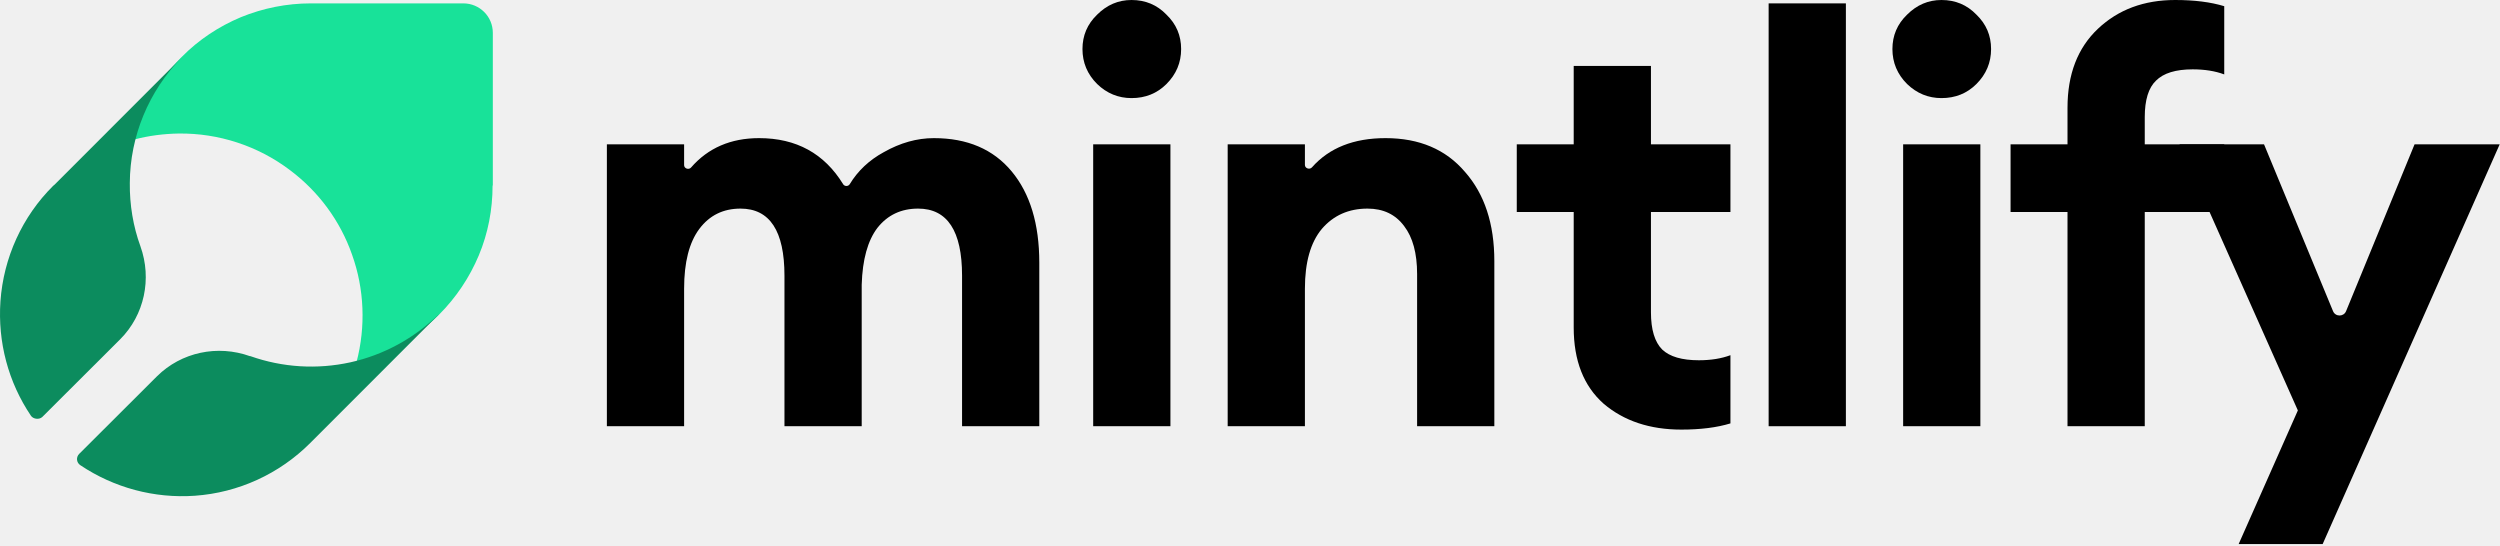
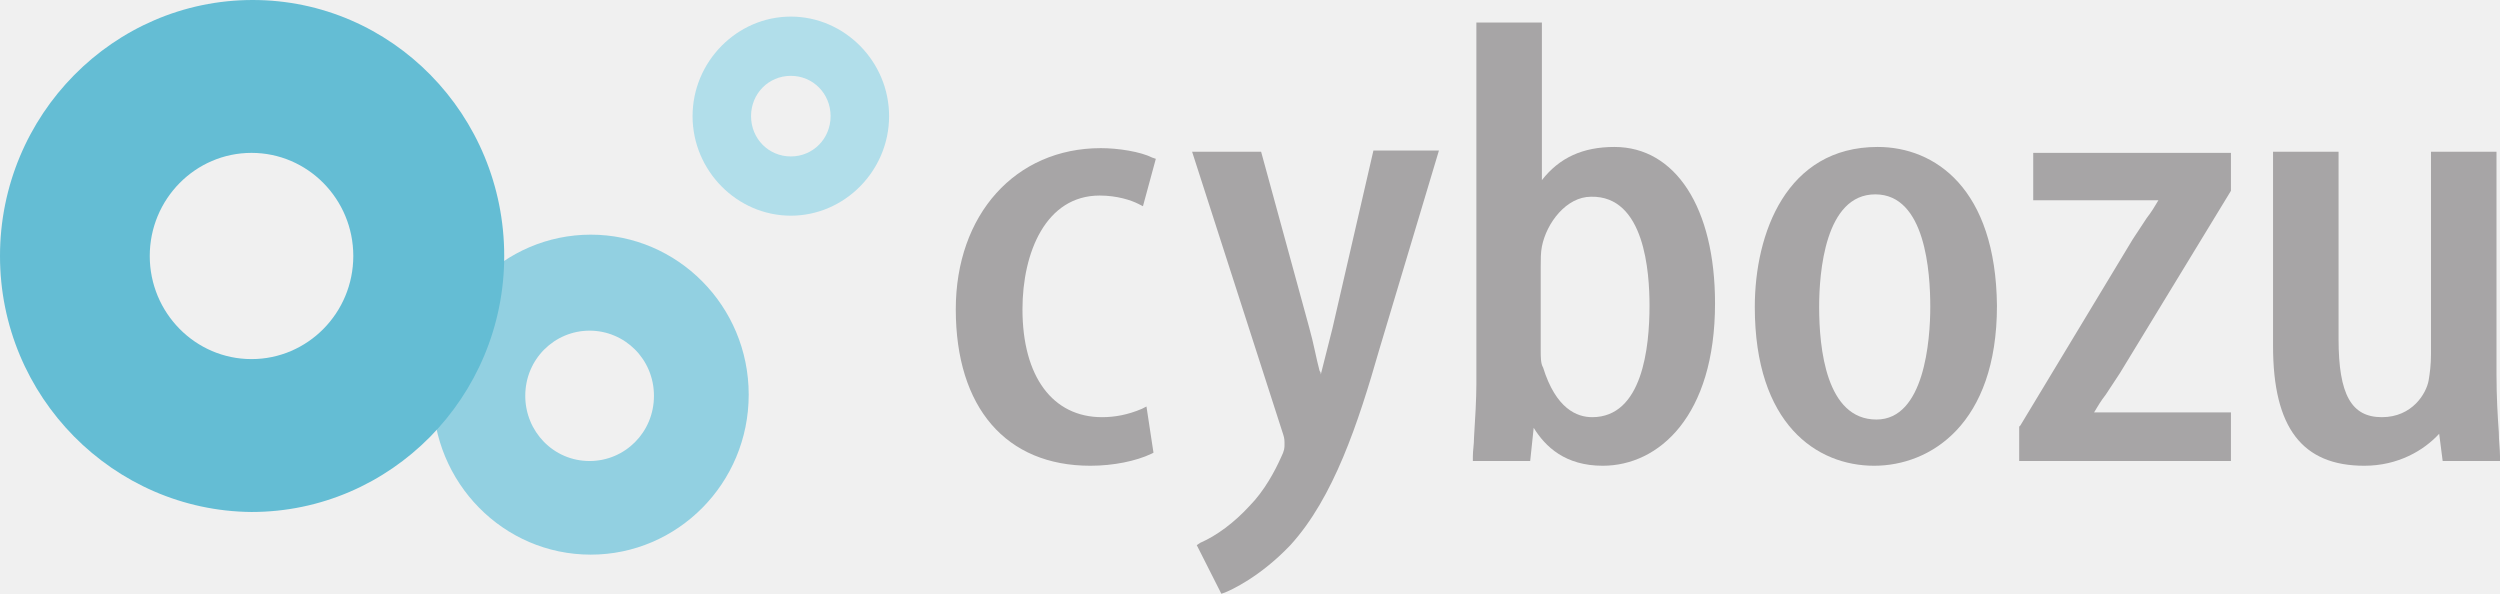
- <svg xmlns="http://www.w3.org/2000/svg" width="1682" height="367" viewBox="0 0 1682 367" fill="none">
-   <path d="M1562.69 366.037H1506.17L1546 276.14L1466.34 97.105H1523.24L1569.66 209.337C1571.28 213.26 1576.84 213.253 1578.45 209.325L1624.52 97.105H1681.79L1562.69 366.037Z" fill="black" />
-   <path d="M1391.02 286.761V142.622H1352.71V97.104H1391.02V72.449C1391.02 49.943 1397.85 32.242 1411.5 19.345C1425.16 6.448 1442.48 0 1463.47 0C1476.37 0 1487.37 1.391 1496.47 4.172V50.069C1490.4 47.793 1483.32 46.656 1475.23 46.656C1463.85 46.656 1455.63 49.184 1450.57 54.242C1445.51 59.046 1442.99 67.265 1442.99 78.897V97.104H1496.47V142.622H1442.99V286.761H1391.02Z" fill="black" />
-   <path d="M1306.22 66.001C1297.37 66.001 1289.66 62.84 1283.08 56.518C1276.51 49.943 1273.22 42.104 1273.22 33C1273.22 23.897 1276.51 16.184 1283.08 9.862C1289.66 3.287 1297.37 0 1306.22 0C1315.58 0 1323.42 3.287 1329.74 9.862C1336.31 16.184 1339.6 23.897 1339.6 33C1339.6 42.104 1336.31 49.943 1329.74 56.518C1323.42 62.84 1315.58 66.001 1306.22 66.001ZM1280.43 286.761V97.104H1332.39V286.761H1280.43Z" fill="black" />
-   <path d="M1189.94 286.761V2.276H1241.91V286.761H1189.94Z" fill="black" />
-   <path d="M1131.24 289.037C1110 289.037 1092.55 283.221 1078.89 271.588C1065.49 259.703 1058.79 242.634 1058.79 220.381V142.622H1020.48V97.104H1058.79V44.38H1110.76V97.104H1164.24V142.622H1110.76V210.14C1110.76 221.772 1113.29 230.117 1118.34 235.174C1123.4 239.979 1131.62 242.381 1143 242.381C1151.09 242.381 1158.17 241.243 1164.24 238.967V284.864C1155.14 287.646 1144.14 289.037 1131.24 289.037Z" fill="black" />
-   <path d="M825.979 286.761V97.104H877.945V110.967C877.945 113.311 881.135 114.347 882.688 112.591C894.273 99.485 910.773 92.932 932.187 92.932C954.946 92.932 972.774 100.518 985.67 115.691C998.82 130.61 1005.39 150.587 1005.39 175.622V286.761H953.429V184.346C953.429 170.438 950.521 159.691 944.704 152.105C938.888 144.265 930.67 140.346 920.049 140.346C907.405 140.346 897.164 144.898 889.325 154.001C881.738 163.105 877.945 176.507 877.945 194.208V286.761H825.979Z" fill="black" />
-   <path d="M761.286 66.001C752.436 66.001 744.723 62.84 738.148 56.518C731.574 49.943 728.286 42.104 728.286 33C728.286 23.897 731.574 16.184 738.148 9.862C744.723 3.287 752.436 0 761.286 0C770.643 0 778.482 3.287 784.804 9.862C791.379 16.184 794.666 23.897 794.666 33C794.666 42.104 791.379 49.943 784.804 56.518C778.482 62.84 770.643 66.001 761.286 66.001ZM735.493 286.761V97.104H787.459V286.761H735.493Z" fill="black" />
-   <path d="M647.273 286.761V185.484C647.273 155.392 637.411 140.346 617.686 140.346C606.307 140.346 597.204 144.645 590.376 153.243C583.801 161.84 580.261 174.61 579.755 191.553V286.761H527.789V185.484C527.789 155.392 517.927 140.346 498.203 140.346C486.571 140.346 477.341 144.898 470.513 154.001C463.685 163.105 460.272 176.507 460.272 194.208V286.761H408.306V97.104H460.272V111.103C460.272 113.435 463.407 114.462 464.939 112.704C476.419 99.522 491.68 92.932 510.72 92.932C535.742 92.932 554.588 103.262 567.259 123.923C568.258 125.553 570.718 125.527 571.712 123.894C577.189 114.891 584.802 107.731 594.548 102.415C605.675 96.093 616.928 92.932 628.307 92.932C650.813 92.932 668.261 100.392 680.652 115.311C693.043 130.231 699.239 150.714 699.239 176.76V286.761H647.273Z" fill="black" />
-   <path d="M331.569 124.833V22.09C331.569 11.065 322.625 2.276 311.764 2.276H209.069C192.938 2.276 176.967 5.472 162.113 11.544C147.26 17.775 133.685 26.724 122.345 38.228L121.546 39.027C106.533 54.207 95.833 73.062 90.402 93.834C100.145 91.277 110.206 89.999 120.268 89.839C147.1 89.52 173.453 98.148 194.855 114.287C214.18 128.668 228.873 148.481 236.859 171.331C245.164 194.5 246.122 219.746 239.893 243.554C260.496 238.122 279.503 227.416 294.675 212.396L295.474 211.597C306.813 200.252 315.917 186.67 322.145 171.81C328.374 156.95 331.409 140.971 331.409 124.833H331.569Z" fill="#18E299" />
-   <path d="M87.337 123.098C87.496 91.579 100.066 61.334 122.182 38.73L36.739 124.212C36.421 124.531 36.102 124.69 35.784 125.008C14.941 145.702 2.371 173.4 0.303 202.69C-1.607 230.07 5.553 257.131 20.828 279.736C22.285 281.892 26.238 282.601 28.466 280.532L80.813 228.319C97.202 211.923 102.293 187.568 94.497 165.759C89.564 152.229 87.178 137.743 87.337 123.098Z" fill="#0C8C5E" />
-   <path d="M294.976 211.605C278.587 227.683 258.062 238.826 235.786 243.761C213.351 248.695 190.121 247.263 168.482 239.622C168.482 239.622 168.323 239.622 168.164 239.622C146.365 231.822 122.022 236.916 105.633 253.153L53.285 305.365C51.057 307.594 51.376 311.255 54.081 313.006C76.674 328.128 103.724 335.451 131.091 333.541C160.368 331.471 187.894 318.896 208.737 298.043L209.533 297.247L294.976 211.764V211.605Z" fill="#0C8C5E" />
+ <svg xmlns="http://www.w3.org/2000/svg" width="160" height="38" viewBox="0 0 160 38" fill="none">
+   <g clip-path="url(#clip0)">
+     <path d="M70.379 12.515C71.502 12.515 72.401 12.818 72.85 13.046L73.149 13.198L73.973 10.164L73.748 10.088C73 9.709 71.577 9.481 70.454 9.481C64.988 9.481 61.17 13.729 61.17 19.796C61.17 26.092 64.389 29.808 69.78 29.808C71.278 29.808 72.7 29.505 73.673 29.05L73.823 28.974L73.374 26.016L73.075 26.168C72.176 26.547 71.352 26.699 70.529 26.699C67.384 26.699 65.438 24.12 65.438 19.796C65.438 16.156 66.935 12.515 70.379 12.515Z" fill="#A7A5A6" />
+     <path d="M85.278 21.01C84.979 22.148 84.754 23.134 84.53 23.968C84.53 23.892 84.53 23.816 84.455 23.741C84.23 22.906 84.081 21.996 83.781 20.934L80.711 9.709H76.294L82.134 27.836C82.209 28.064 82.209 28.216 82.209 28.443C82.209 28.671 82.209 28.822 81.984 29.277C81.61 30.112 80.936 31.401 79.963 32.387C78.989 33.449 77.866 34.283 76.818 34.739L76.593 34.89L78.166 38L78.39 37.924C78.765 37.773 80.636 36.938 82.583 34.89C85.353 31.856 86.926 27.078 88.273 22.375L92.092 9.633H87.899L85.278 21.01Z" fill="#A7A5A6" />
+     <path d="M103.323 9.405C101.301 9.405 99.804 10.088 98.681 11.529V1.441H94.488V24.575C94.488 25.485 94.413 26.85 94.338 27.988C94.338 28.443 94.263 28.822 94.263 29.202V29.505H97.932L98.156 27.381C98.905 28.595 100.178 29.808 102.574 29.808C106.168 29.808 109.762 26.623 109.762 19.417C109.762 13.274 107.216 9.405 103.323 9.405ZM105.569 19.569C105.569 22.224 105.12 26.699 101.9 26.699C100.927 26.699 99.579 26.168 98.755 23.513C98.606 23.285 98.606 22.83 98.606 22.451V17.066C98.606 16.611 98.606 16.156 98.681 15.777C98.98 14.259 100.253 12.591 101.825 12.591C105.269 12.515 105.569 17.445 105.569 19.569Z" fill="#A7A5A6" />
+     <path d="M120.169 9.405C114.329 9.405 112.307 14.942 112.307 19.645C112.307 27.154 116.275 29.808 119.944 29.808C123.538 29.808 127.805 27.154 127.805 19.569C127.731 12.06 123.837 9.405 120.169 9.405ZM120.094 26.85C116.874 26.85 116.425 22.299 116.425 19.645C116.425 17.445 116.799 12.439 120.019 12.439C123.238 12.439 123.538 17.445 123.538 19.645C123.538 21.768 123.163 26.85 120.094 26.85Z" fill="#A7A5A6" />
+     <path d="M130.201 12.818H138.138C137.913 13.198 137.688 13.577 137.389 13.956C137.09 14.411 136.79 14.866 136.491 15.321L129.303 27.23L129.228 27.305V29.505H142.78V26.395H134.02C134.244 26.016 134.469 25.637 134.768 25.258C135.068 24.802 135.367 24.347 135.667 23.892L142.78 12.212V12.136V9.784H130.126V12.818H130.201Z" fill="#A7A5A6" />
+     <path d="M160 29.202C160 28.747 159.925 28.216 159.925 27.685C159.85 26.623 159.776 25.409 159.776 23.968V9.709H155.583V22.679C155.583 23.361 155.508 23.892 155.433 24.347C155.283 25.182 154.385 26.699 152.438 26.699C150.491 26.699 149.668 25.258 149.668 21.693V9.709H145.475V22.148C145.475 27.381 147.347 29.808 151.315 29.808C153.486 29.808 155.133 28.822 156.107 27.761L156.331 29.505H160V29.202Z" fill="#A7A5A6" />
+     <path d="M47.917 25.258C47.917 30.946 43.35 35.497 37.81 35.497C32.194 35.497 27.702 30.87 27.702 25.258C27.702 19.569 32.269 15.018 37.81 15.018C43.35 15.018 47.917 19.569 47.917 25.258ZM37.735 21.162C35.489 21.162 33.617 22.982 33.617 25.333C33.617 27.609 35.414 29.505 37.735 29.505C39.981 29.505 41.853 27.685 41.853 25.333C41.853 22.982 39.981 21.162 37.735 21.162Z" fill="#92D0E1" />
+     <path d="M56.902 7.433C56.902 10.922 54.057 13.804 50.613 13.804C47.169 13.804 44.324 10.922 44.324 7.433C44.324 3.944 47.169 1.062 50.613 1.062C54.057 1.062 56.902 3.944 56.902 7.433ZM50.613 4.854C49.19 4.854 48.067 5.992 48.067 7.433C48.067 8.874 49.19 10.012 50.613 10.012C52.035 10.012 53.158 8.874 53.158 7.433C53.158 5.992 52.035 4.854 50.613 4.854Z" fill="#B1DEEA" />
+     <path d="M32.27 16.383C32.27 25.409 25.007 32.767 16.097 32.767C7.263 32.691 0 25.409 0 16.383C0 7.357 7.263 0 16.172 0C25.082 0 32.27 7.357 32.27 16.383ZM16.097 9.784C12.504 9.784 9.584 12.742 9.584 16.383C9.584 20.024 12.504 22.982 16.097 22.982C19.691 22.982 22.611 20.024 22.611 16.383C22.611 12.742 19.691 9.784 16.097 9.784Z" fill="#64BDD4" />
+   </g>
+   <defs>
+     <clipPath id="clip0">
+       <rect width="160" height="38" fill="white" />
+     </clipPath>
+   </defs>
</svg>
